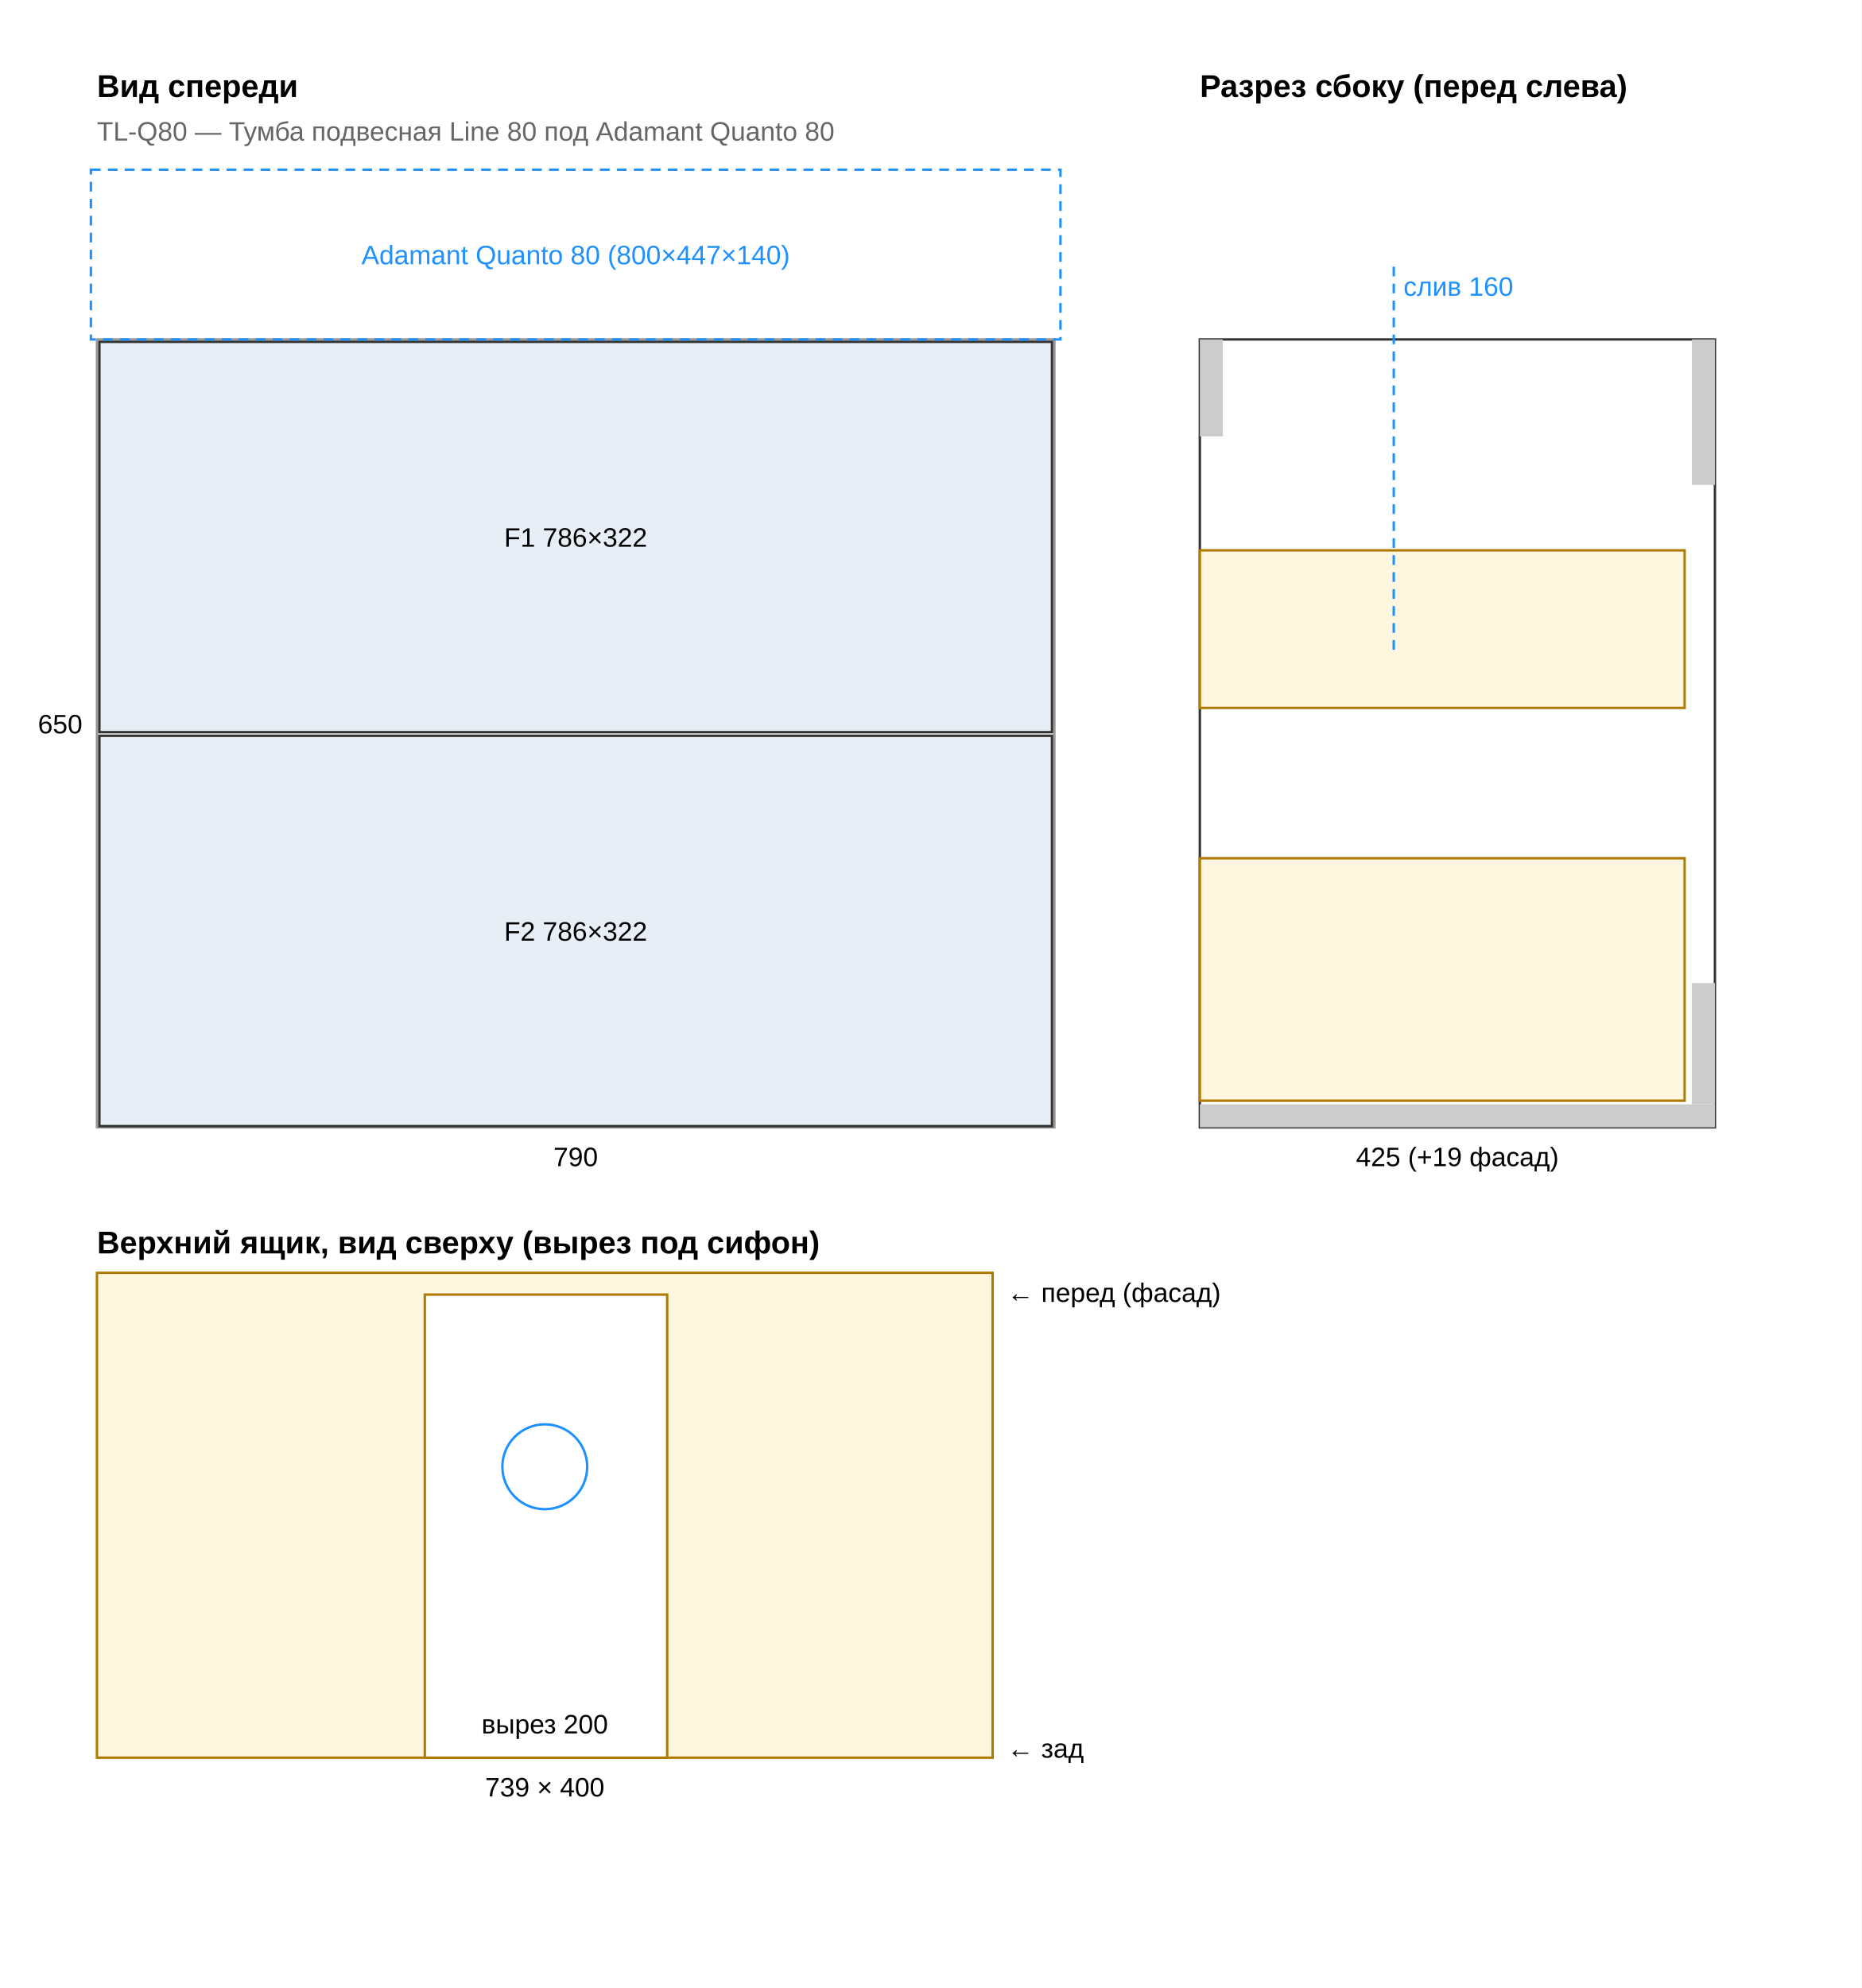
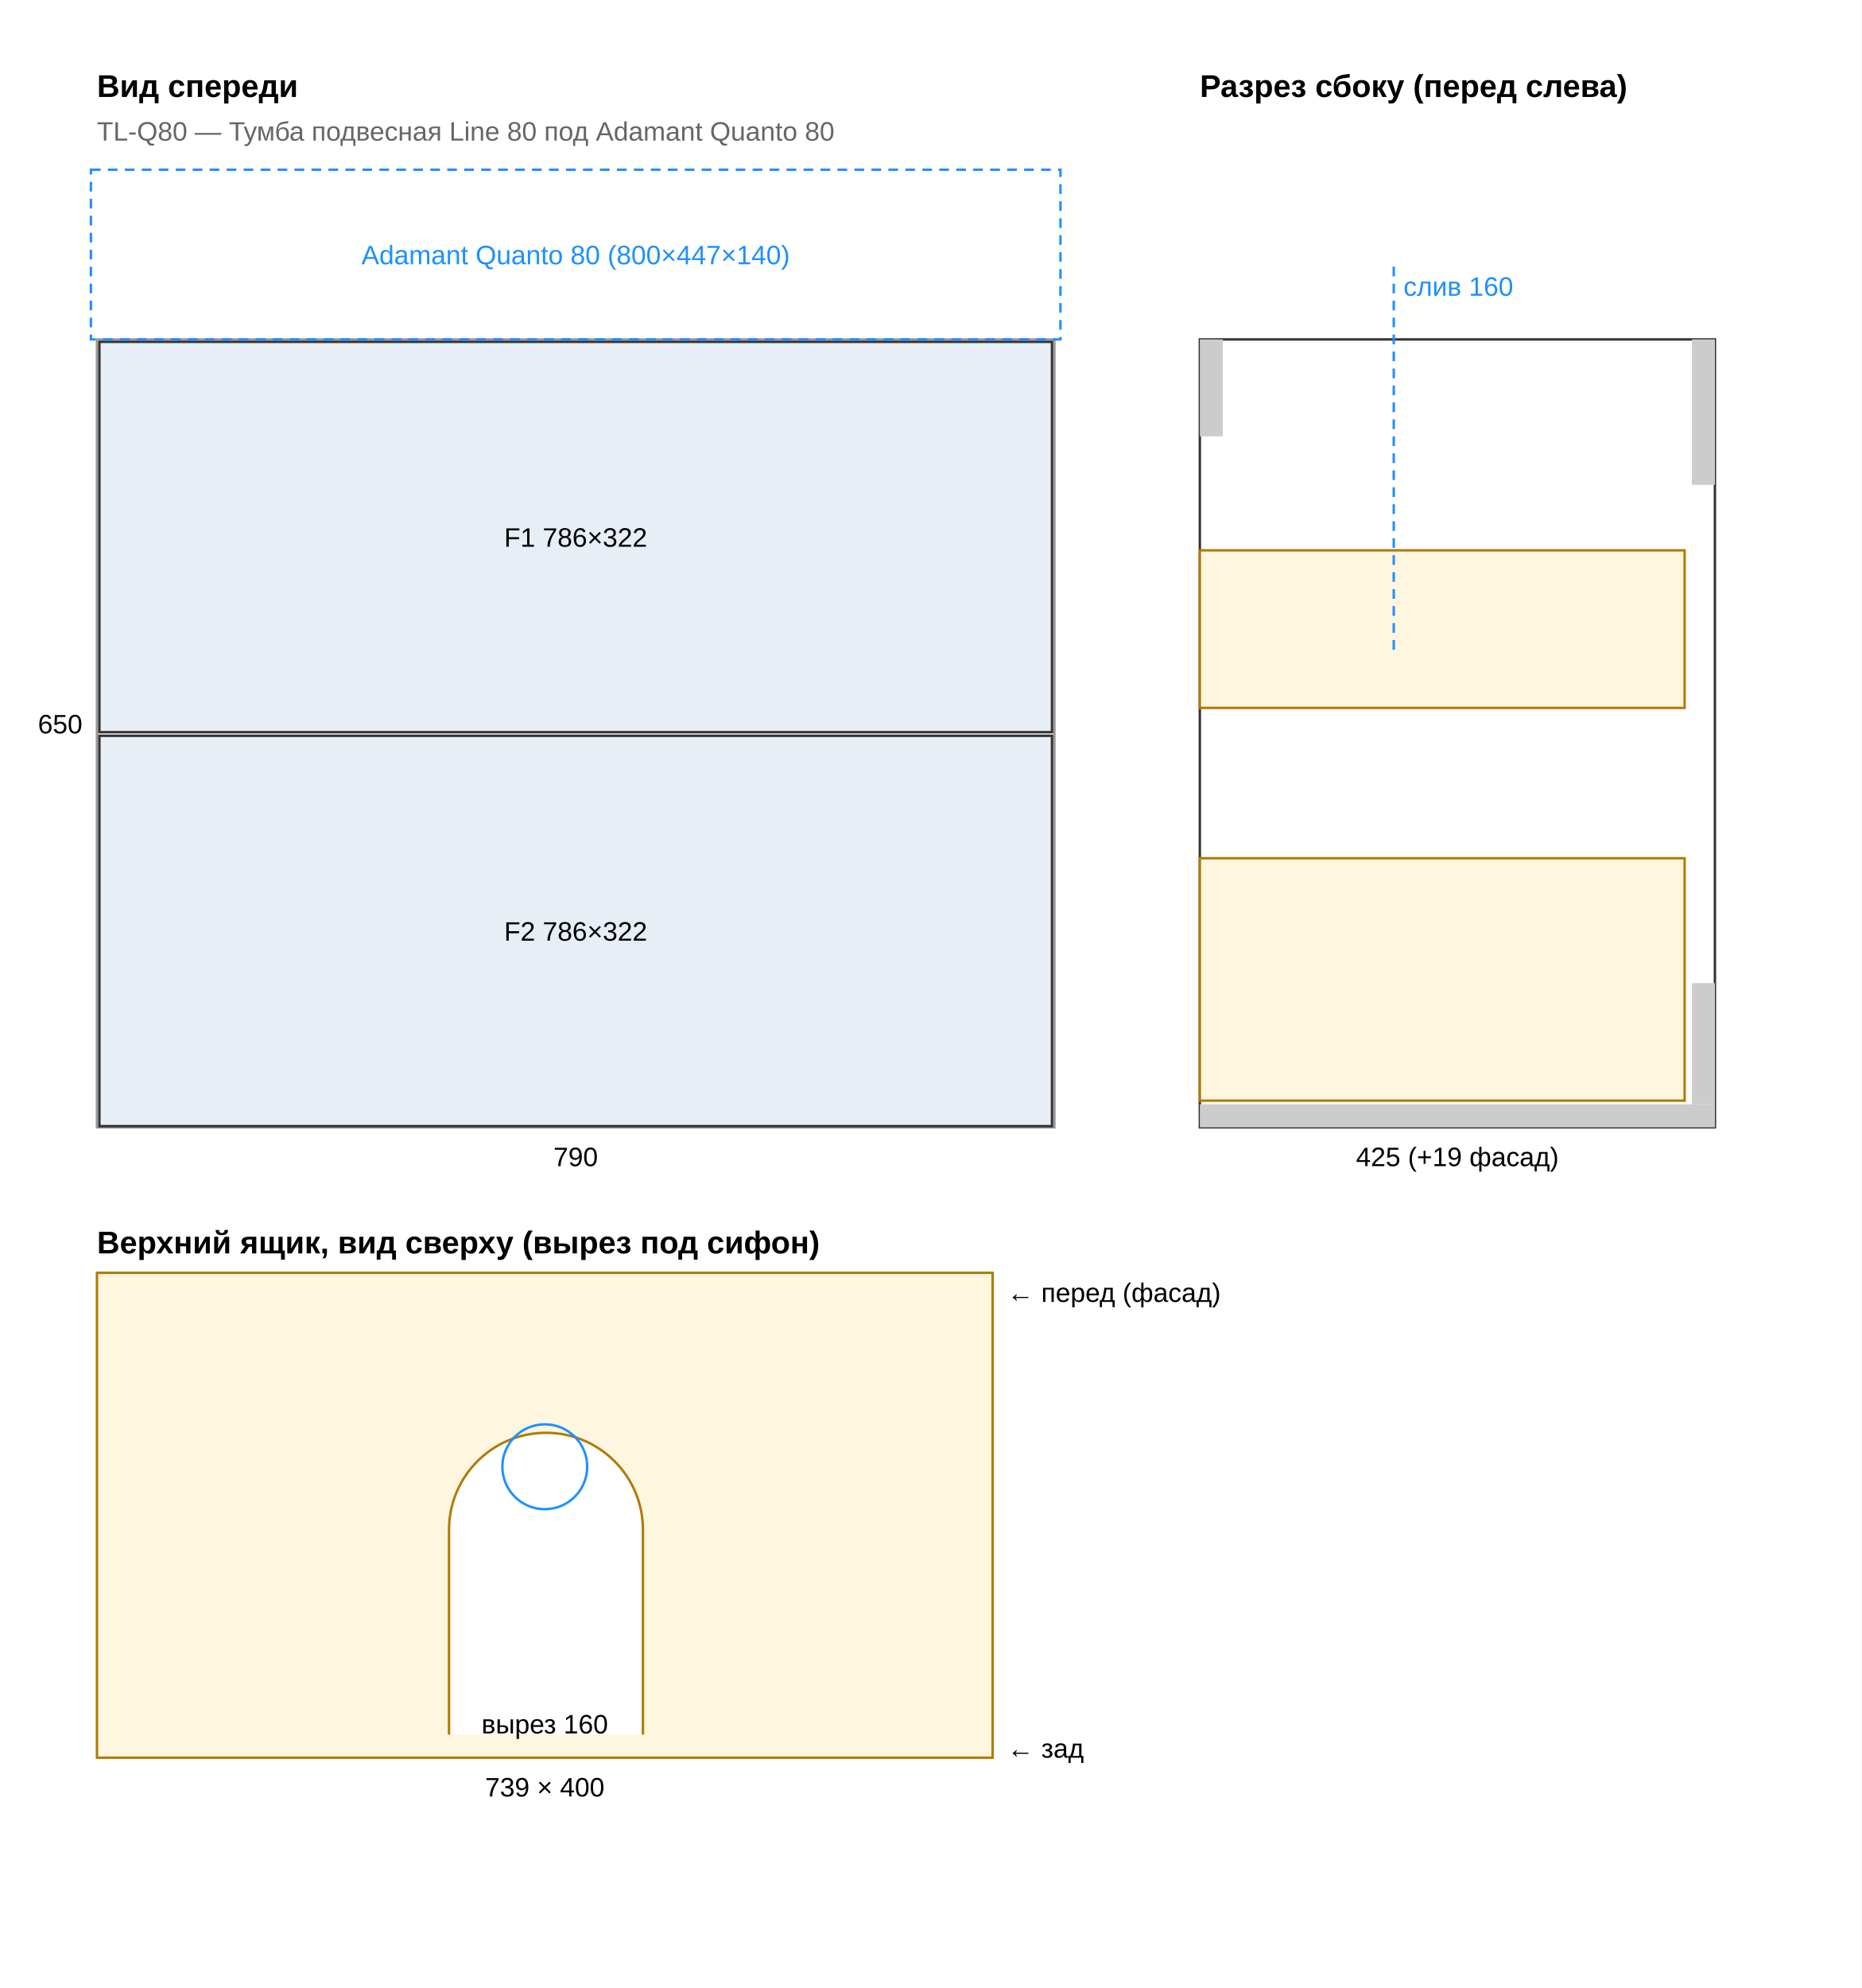
<svg xmlns="http://www.w3.org/2000/svg" width="768" height="820" viewBox="0 0 768 820" font-family="Arial" font-size="11">
  <rect width="100%" height="100%" fill="white" />
  <text x="40" y="40" font-size="13" font-weight="bold">Вид спереди</text>
  <rect x="40" y="140.0" width="395.0" height="325.0" fill="#f4f4f4" stroke="#999" />
  <rect x="41.0" y="141.0" width="393.0" height="161.0" fill="#e8eef5" stroke="#333" />
  <text x="237.5" y="225.5" text-anchor="middle">F1 786×322</text>
  <rect x="41.0" y="303.5" width="393.0" height="161.0" fill="#e8eef5" stroke="#333" />
  <text x="237.5" y="388.0" text-anchor="middle">F2 786×322</text>
  <rect x="37.5" y="70.0" width="400.0" height="70.0" fill="none" stroke="#1E90FF" stroke-dasharray="4 3" />
  <text x="237.5" y="109.0" text-anchor="middle" fill="#1E90FF">Adamant Quanto 80 (800×447×140)</text>
  <text x="40" y="58" fill="#666">TL-Q80 — Тумба подвесная Line 80 под Adamant Quanto 80</text>
  <text x="237.5" y="481.0" text-anchor="middle">790</text>
  <text x="34" y="302.5" text-anchor="end">650</text>
  <text x="495.0" y="40" font-size="13" font-weight="bold">Разрез сбоку (перед слева)</text>
  <rect x="495.0" y="140.0" width="212.5" height="325.0" fill="none" stroke="#333" />
  <rect x="495.0" y="455.5" width="212.5" height="9.5" fill="#ccc" />
  <rect x="495.0" y="140.0" width="9.5" height="40.0" fill="#ccc" />
  <rect x="698.0" y="140.0" width="9.5" height="60.0" fill="#ccc" />
  <rect x="698.0" y="405.5" width="9.5" height="50.0" fill="#ccc" />
  <rect x="495.0" y="354.0" width="200.0" height="100.0" fill="#fff6e0" stroke="#b07a00" />
  <rect x="495.0" y="227.0" width="200.0" height="65.0" fill="#fff6e0" stroke="#b07a00" />
  <line x1="575.0" y1="110.0" x2="575.0" y2="270.0" stroke="#1E90FF" stroke-dasharray="4 3" />
  <text x="579.0" y="122.0" fill="#1E90FF">слив 160</text>
  <text x="601.25" y="481.0" text-anchor="middle">425 (+19 фасад)</text>
  <text x="40" y="517.0" font-size="13" font-weight="bold">Верхний ящик, вид сверху (вырез под сифон)</text>
  <rect x="40" y="525.0" width="369.5" height="200.0" fill="#fff6e0" stroke="#b07a00" />
-   <rect x="175.25" y="534.0" width="100.0" height="191.0" fill="white" stroke="#b07a00" />
+   <path d="M185.25,715.5 V631.0 A40.0,40.0 0 0 1 265.25,631.0 V715.5" fill="white" stroke="#b07a00" />
  <circle cx="224.75" cy="605.0" r="17.5" fill="none" stroke="#1E90FF" />
-   <text x="224.75" y="715.0" text-anchor="middle">вырез 200</text>
+   <text x="224.75" y="715.0" text-anchor="middle">вырез 160</text>
  <text x="415.5" y="537.0">← перед (фасад)</text>
  <text x="415.5" y="725.0">← зад</text>
  <text x="224.75" y="741.0" text-anchor="middle">739 × 400</text>
</svg>
